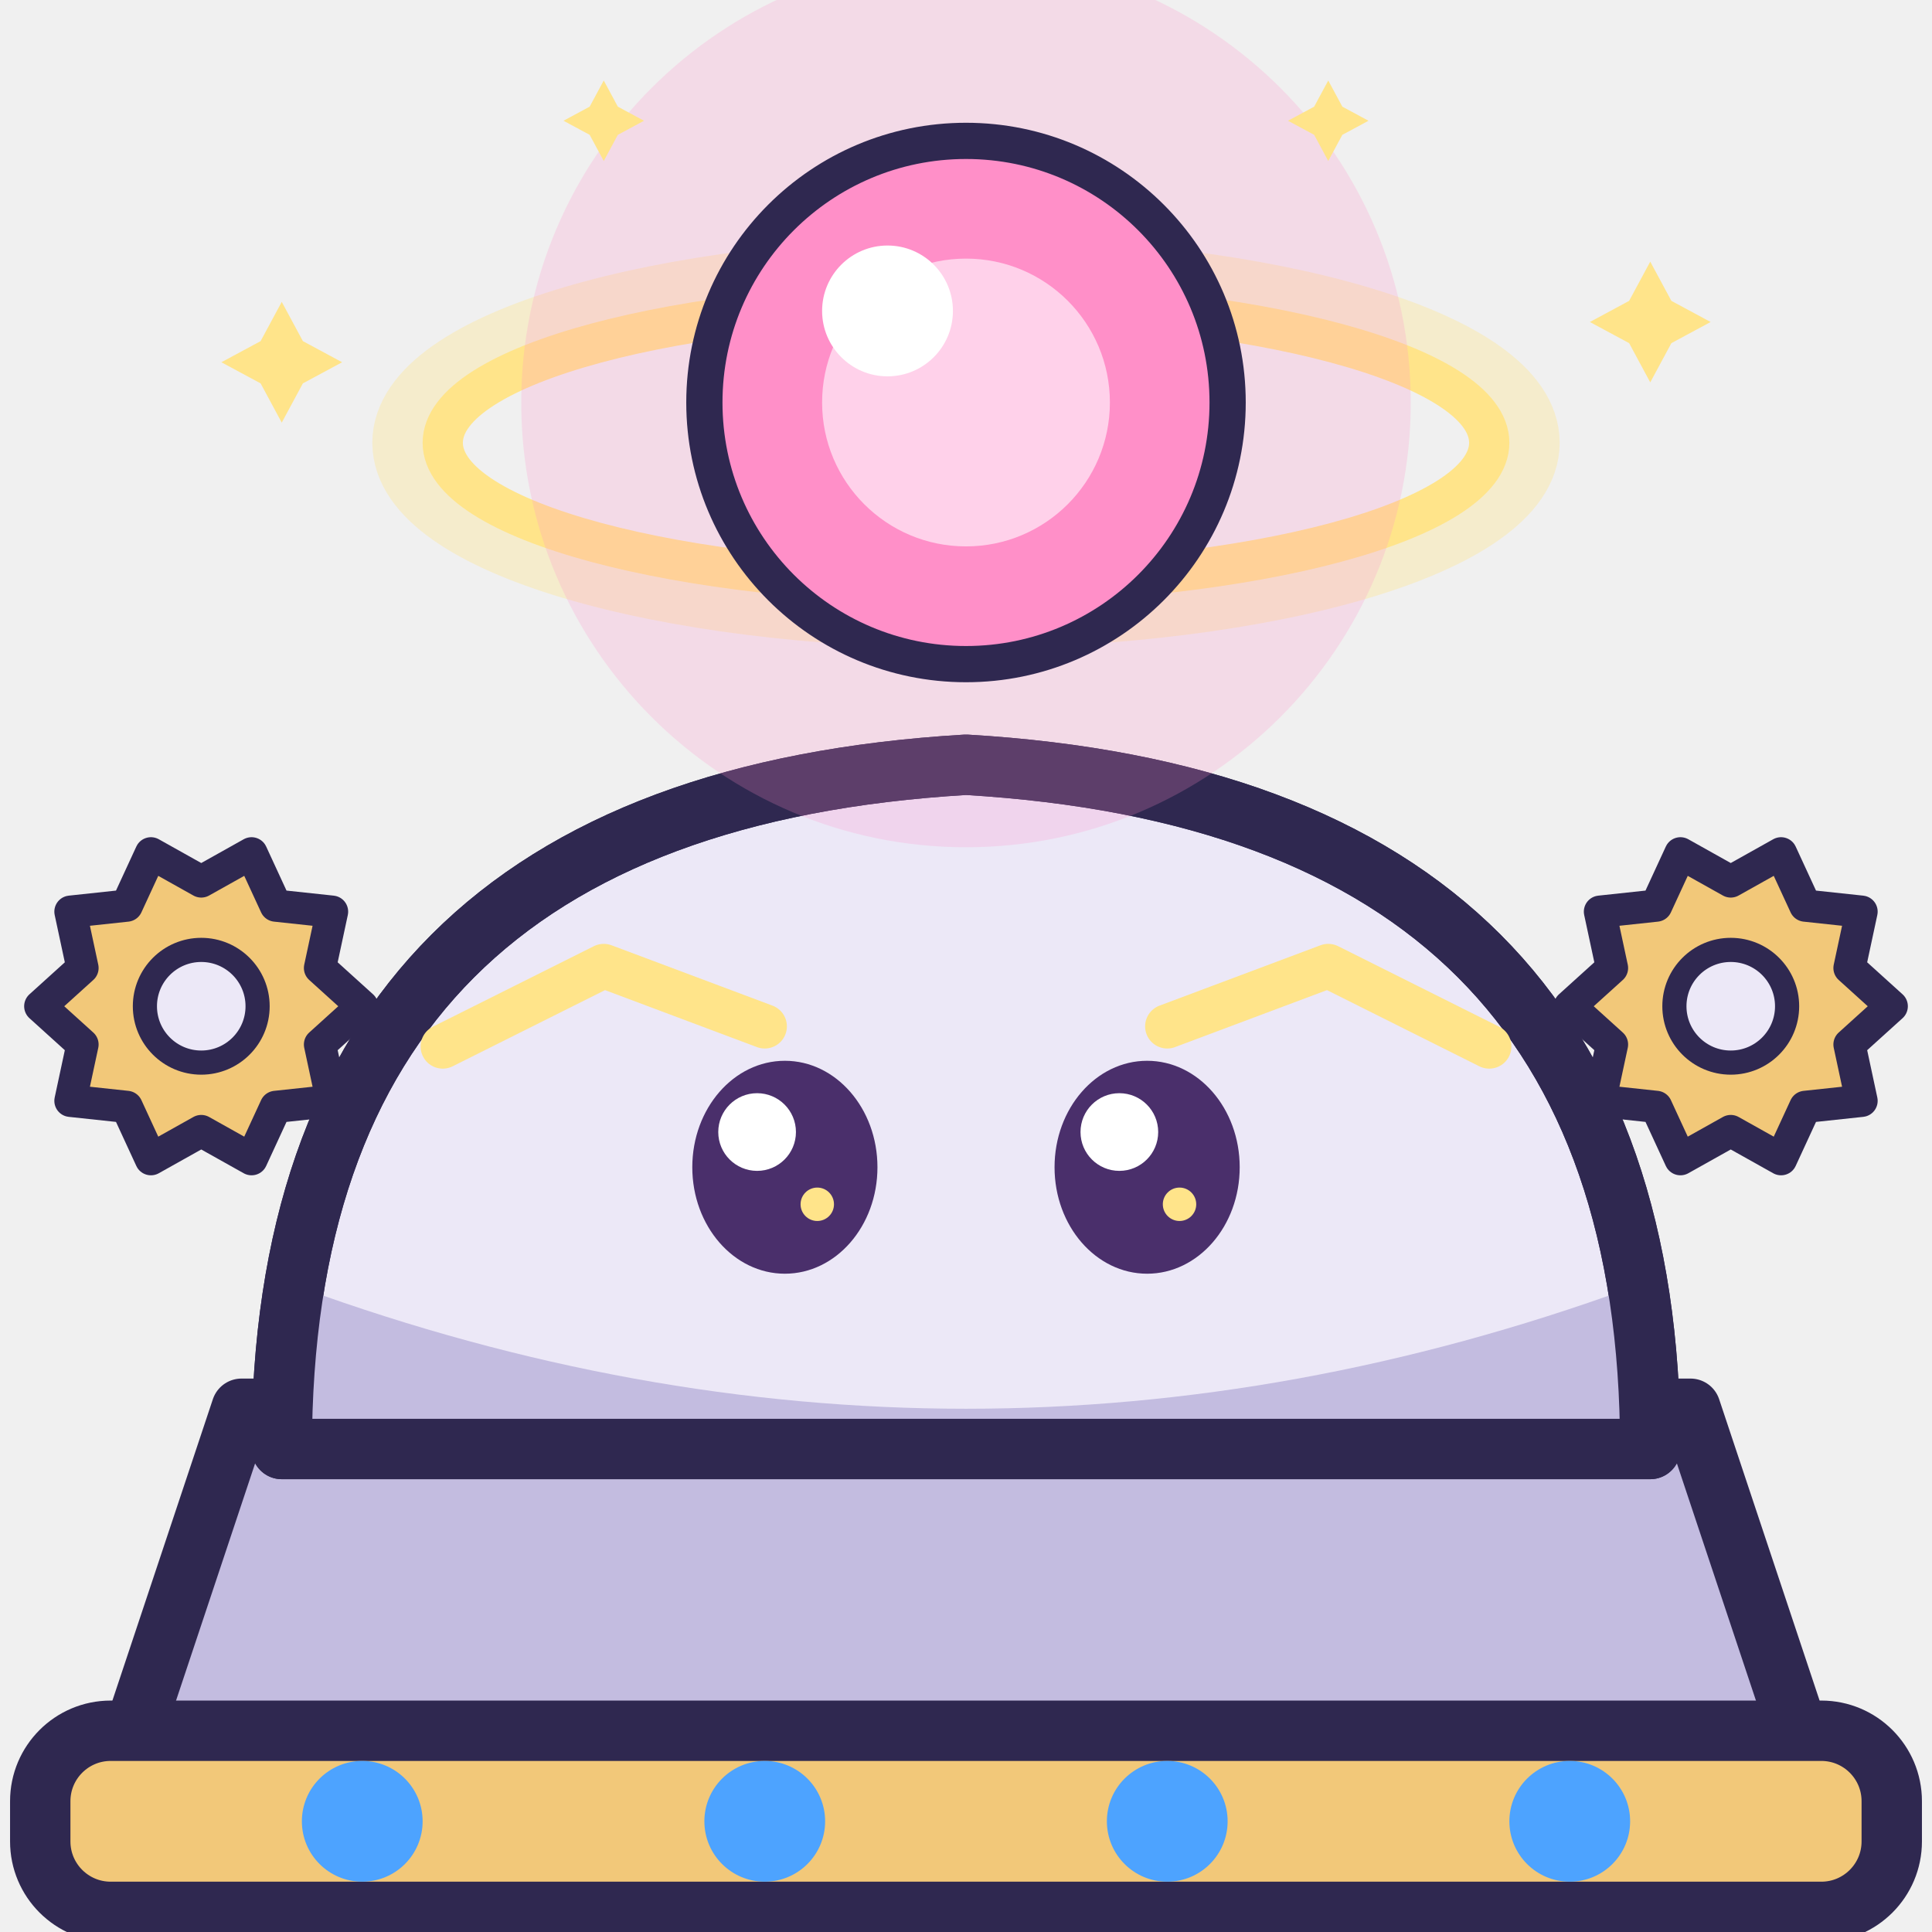
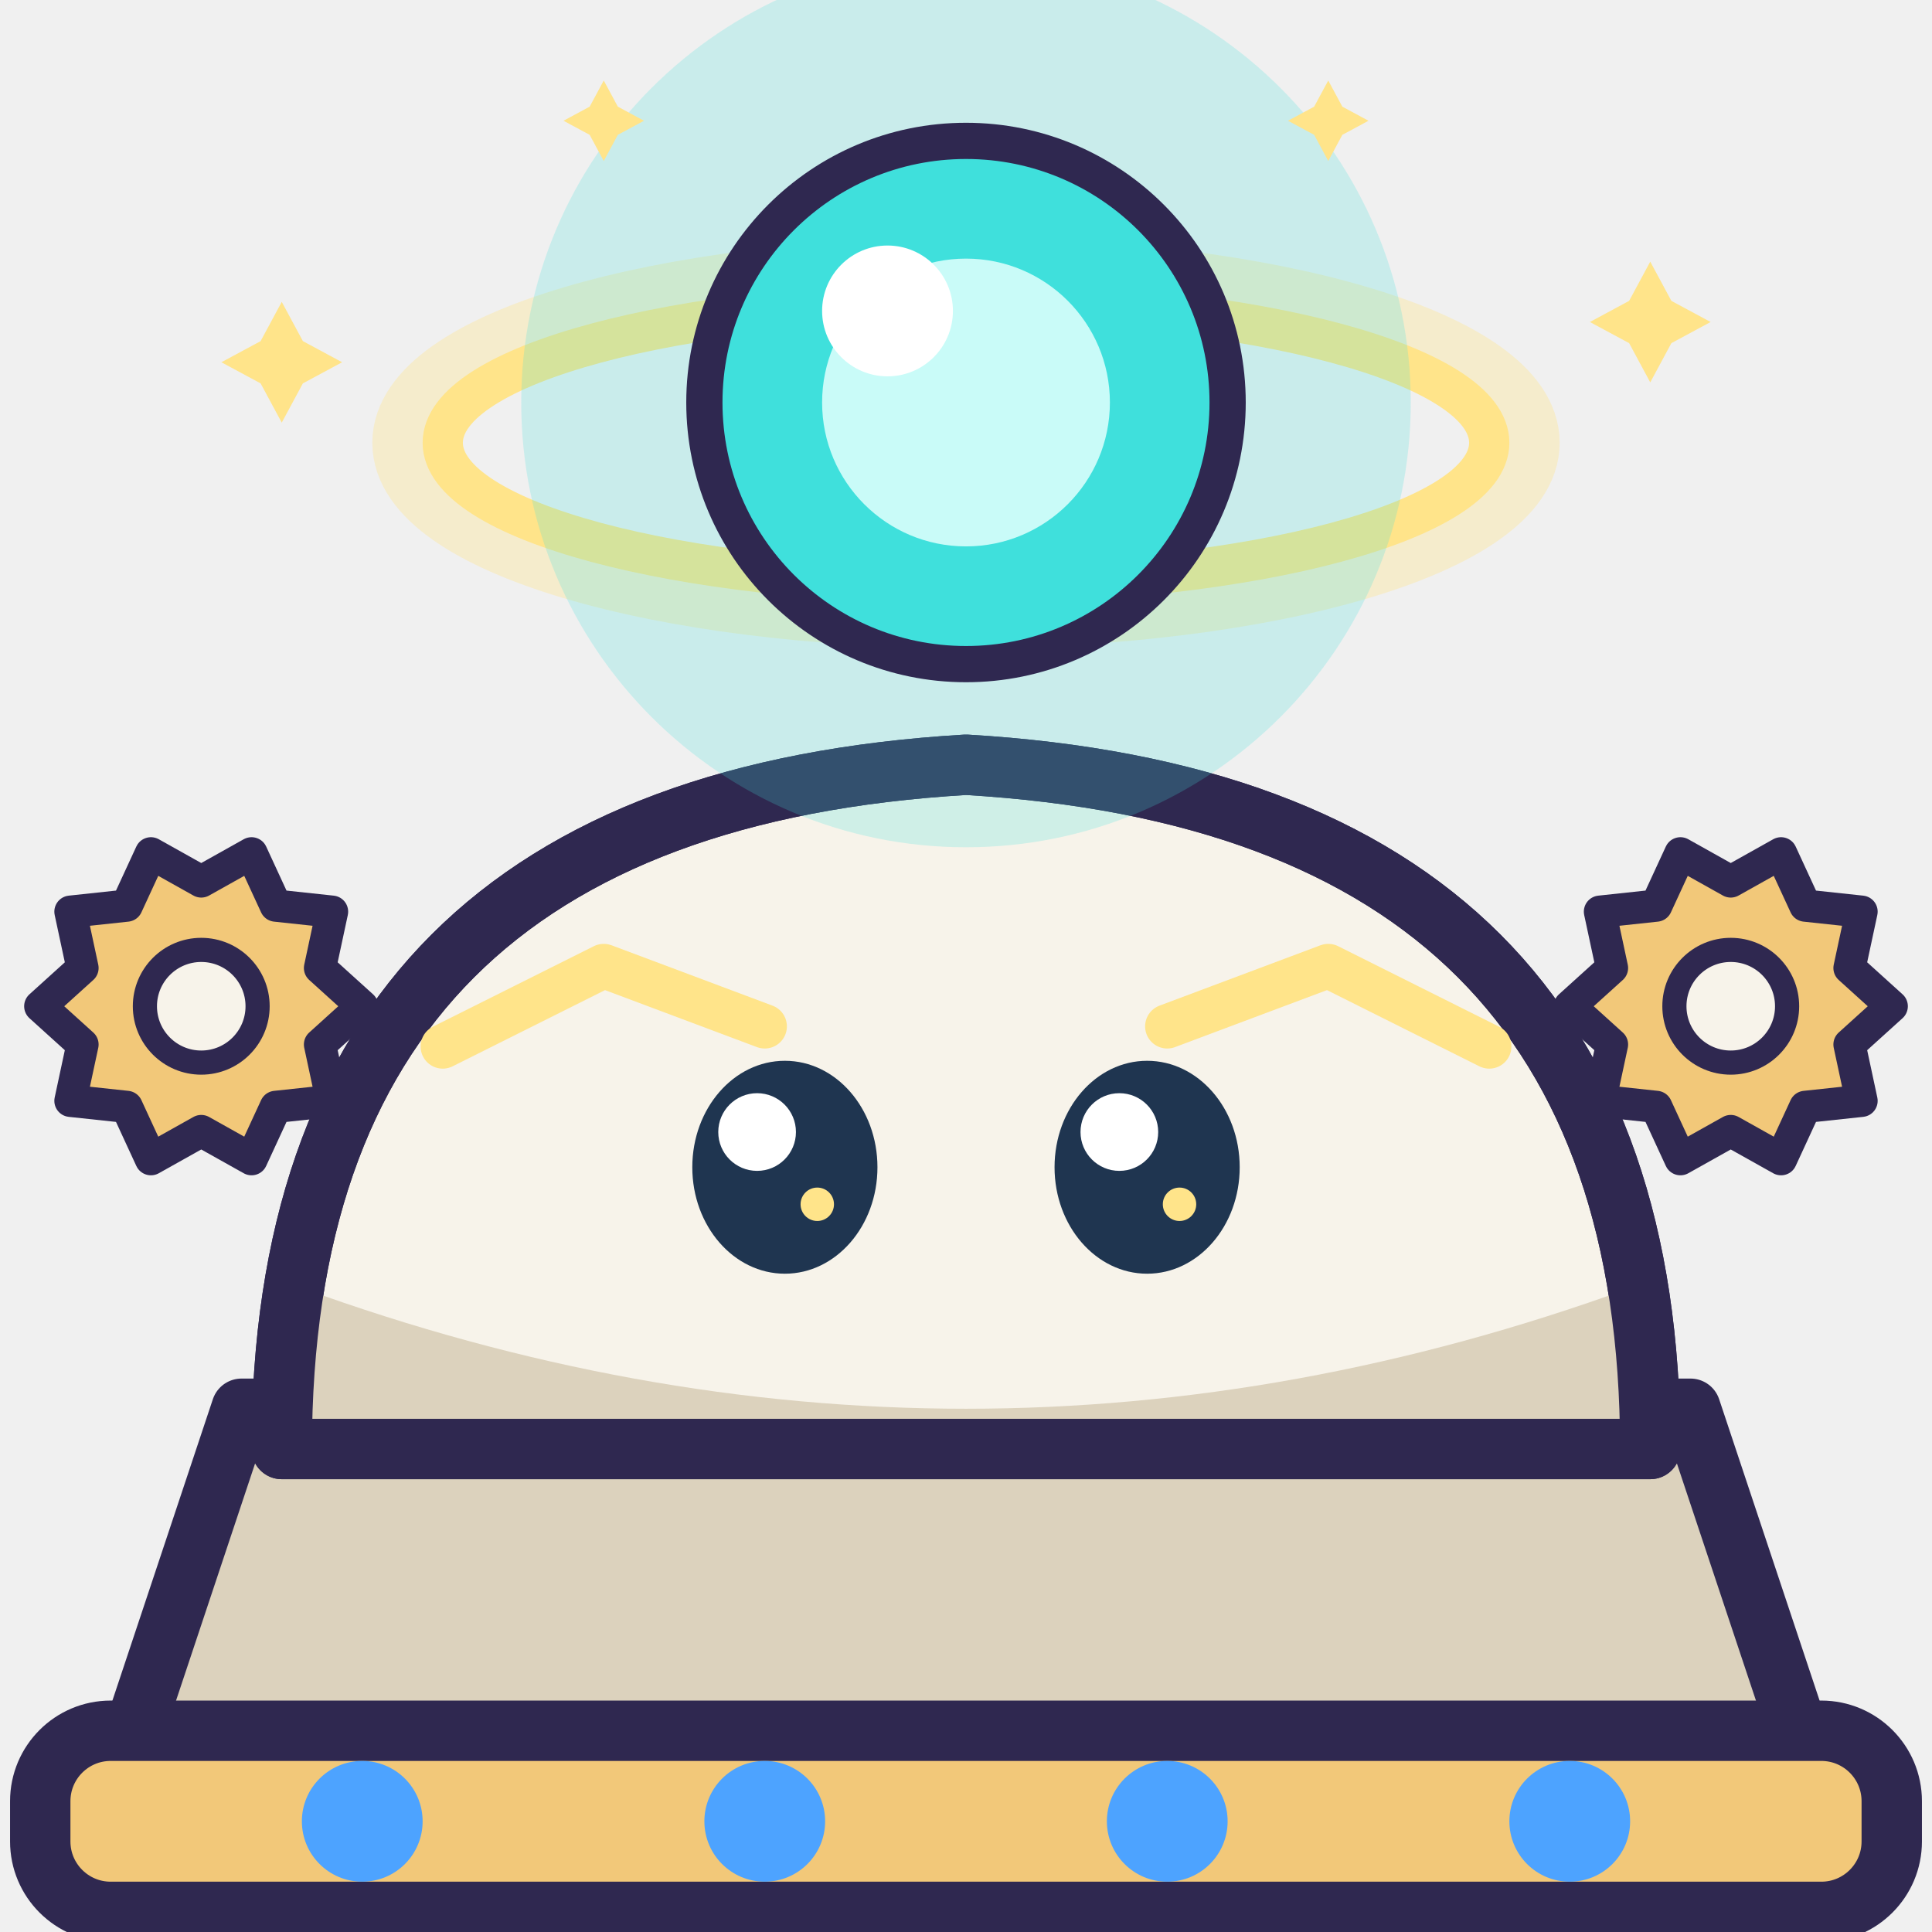
<svg xmlns="http://www.w3.org/2000/svg" viewBox="0 0 96 96">
-   <path d="M4 94 L12 70 L84 70 L92 94 Z" fill="#c3bce0" stroke="#2f2850" stroke-width="3" stroke-linejoin="round" stroke-linecap="round" />
+   <path d="M4 94 L12 70 L84 70 L92 94 Z" fill="#dcd2bd" stroke="#2f2850" stroke-width="3" stroke-linejoin="round" stroke-linecap="round" />
  <rect x="2" y="86" width="92" height="9" rx="3.5" fill="#f2c879" stroke="#2f2850" stroke-width="3" stroke-linejoin="round" stroke-linecap="round" />
  <circle cx="18" cy="90.5" r="3" fill="#4da3ff" />
  <circle cx="38" cy="90.5" r="3" fill="#4da3ff" />
  <circle cx="58" cy="90.5" r="3" fill="#4da3ff" />
  <circle cx="78" cy="90.5" r="3" fill="#4da3ff" />
-   <path d="M14 72 Q14 40 48 38 Q82 40 82 72 Z" fill="#ece8f7" stroke="#2f2850" stroke-width="3" stroke-linejoin="round" stroke-linecap="round" />
-   <path d="M15 64 Q48 76 81 64 L82 72 L14 72 Z" fill="#c3bce0" />
+   <path d="M14 72 Q14 40 48 38 Q82 40 82 72 Z" fill="#f7f3ea" stroke="#2f2850" stroke-width="3" stroke-linejoin="round" stroke-linecap="round" />
+   <path d="M15 64 Q48 76 81 64 L82 72 L14 72 Z" fill="#dcd2bd" />
  <path d="M14 72 Q14 40 48 38 Q82 40 82 72 Z" fill="none" stroke="#2f2850" stroke-width="3" stroke-linejoin="round" stroke-linecap="round" />
  <path d="M22 52 L30 48 L38 51 M58 51 L66 48 L74 52" fill="none" stroke="#ffe48a" stroke-width="2.2" stroke-linecap="round" stroke-linejoin="round" />
-   <ellipse cx="39" cy="58" rx="4.6" ry="5.29" fill="#4a2f6b" />
+   <ellipse cx="39" cy="58" rx="4.6" ry="5.29" fill="#1f3550" />
  <circle cx="37.62" cy="56.25" r="1.93" fill="#fff" />
  <circle cx="40.61" cy="59.84" r="0.83" fill="#ffe48a" />
-   <ellipse cx="57" cy="58" rx="4.6" ry="5.29" fill="#4a2f6b" />
+   <ellipse cx="57" cy="58" rx="4.6" ry="5.29" fill="#1f3550" />
  <circle cx="55.62" cy="56.25" r="1.93" fill="#fff" />
  <circle cx="58.61" cy="59.84" r="0.83" fill="#ffe48a" />
  <path d="M18.0 50.0 L15.9 51.9 L16.5 54.7 L13.7 55.0 L12.5 57.6 L10.0 56.2 L7.5 57.6 L6.3 55.0 L3.5 54.7 L4.1 51.9 L2.0 50.0 L4.1 48.1 L3.5 45.3 L6.3 45.0 L7.5 42.4 L10.0 43.8 L12.5 42.4 L13.7 45.0 L16.5 45.3 L15.9 48.1 Z" fill="#f2c879" stroke="#2f2850" stroke-width="1.6" stroke-linejoin="round" stroke-linecap="round" />
-   <circle cx="10" cy="50" r="2.8" fill="#ece8f7" stroke="#2f2850" stroke-width="1.2" stroke-linejoin="round" stroke-linecap="round" />
+   <circle cx="10" cy="50" r="2.8" fill="#f7f3ea" stroke="#2f2850" stroke-width="1.2" stroke-linejoin="round" stroke-linecap="round" />
  <path d="M94.0 50.0 L91.9 51.9 L92.5 54.7 L89.7 55.0 L88.5 57.6 L86.0 56.2 L83.5 57.6 L82.3 55.0 L79.5 54.7 L80.1 51.9 L78.0 50.0 L80.1 48.1 L79.5 45.3 L82.3 45.0 L83.5 42.4 L86.0 43.8 L88.5 42.4 L89.7 45.0 L92.5 45.3 L91.9 48.1 Z" fill="#f2c879" stroke="#2f2850" stroke-width="1.6" stroke-linejoin="round" stroke-linecap="round" />
-   <circle cx="86" cy="50" r="2.8" fill="#ece8f7" stroke="#2f2850" stroke-width="1.2" stroke-linejoin="round" stroke-linecap="round" />
+   <circle cx="86" cy="50" r="2.8" fill="#f7f3ea" stroke="#2f2850" stroke-width="1.2" stroke-linejoin="round" stroke-linecap="round" />
  <ellipse cx="48" cy="22" rx="27.5" ry="8.2" fill="none" stroke="#ffe48a" stroke-width="4" opacity="0.35" />
  <ellipse cx="48" cy="22" rx="26" ry="7" fill="none" stroke="#ffe48a" stroke-width="2" />
-   <circle cx="48" cy="20" r="22.10" fill="#ff8fc8" opacity="0.22" />
-   <circle cx="48" cy="20" r="13" fill="#ff8fc8" stroke="#2f2850" stroke-width="1.8" stroke-linejoin="round" stroke-linecap="round" />
-   <circle cx="48" cy="20" r="7.15" fill="#ffd1ea" />
+   <circle cx="48" cy="20" r="22.10" fill="#3fe0dc" opacity="0.22" />
+   <circle cx="48" cy="20" r="13" fill="#3fe0dc" stroke="#2f2850" stroke-width="1.8" stroke-linejoin="round" stroke-linecap="round" />
+   <circle cx="48" cy="20" r="7.15" fill="#c9fbf8" />
  <circle cx="44.10" cy="15.45" r="3.25" fill="#fff" />
  <path d="M14 15 L15.05 16.95 L17 18 L15.05 19.05 L14 21 L12.95 19.05 L11 18 L12.95 16.95 Z" fill="#ffe48a" />
  <path d="M82 13 L83.05 14.95 L85 16 L83.05 17.05 L82 19 L80.95 17.05 L79 16 L80.95 14.95 Z" fill="#ffe48a" />
  <path d="M30 4 L30.70 5.30 L32 6 L30.70 6.70 L30 8 L29.30 6.70 L28 6 L29.30 5.30 Z" fill="#ffe48a" />
  <path d="M66 4 L66.70 5.30 L68 6 L66.70 6.70 L66 8 L65.30 6.70 L64 6 L65.30 5.30 Z" fill="#ffe48a" />
</svg>
